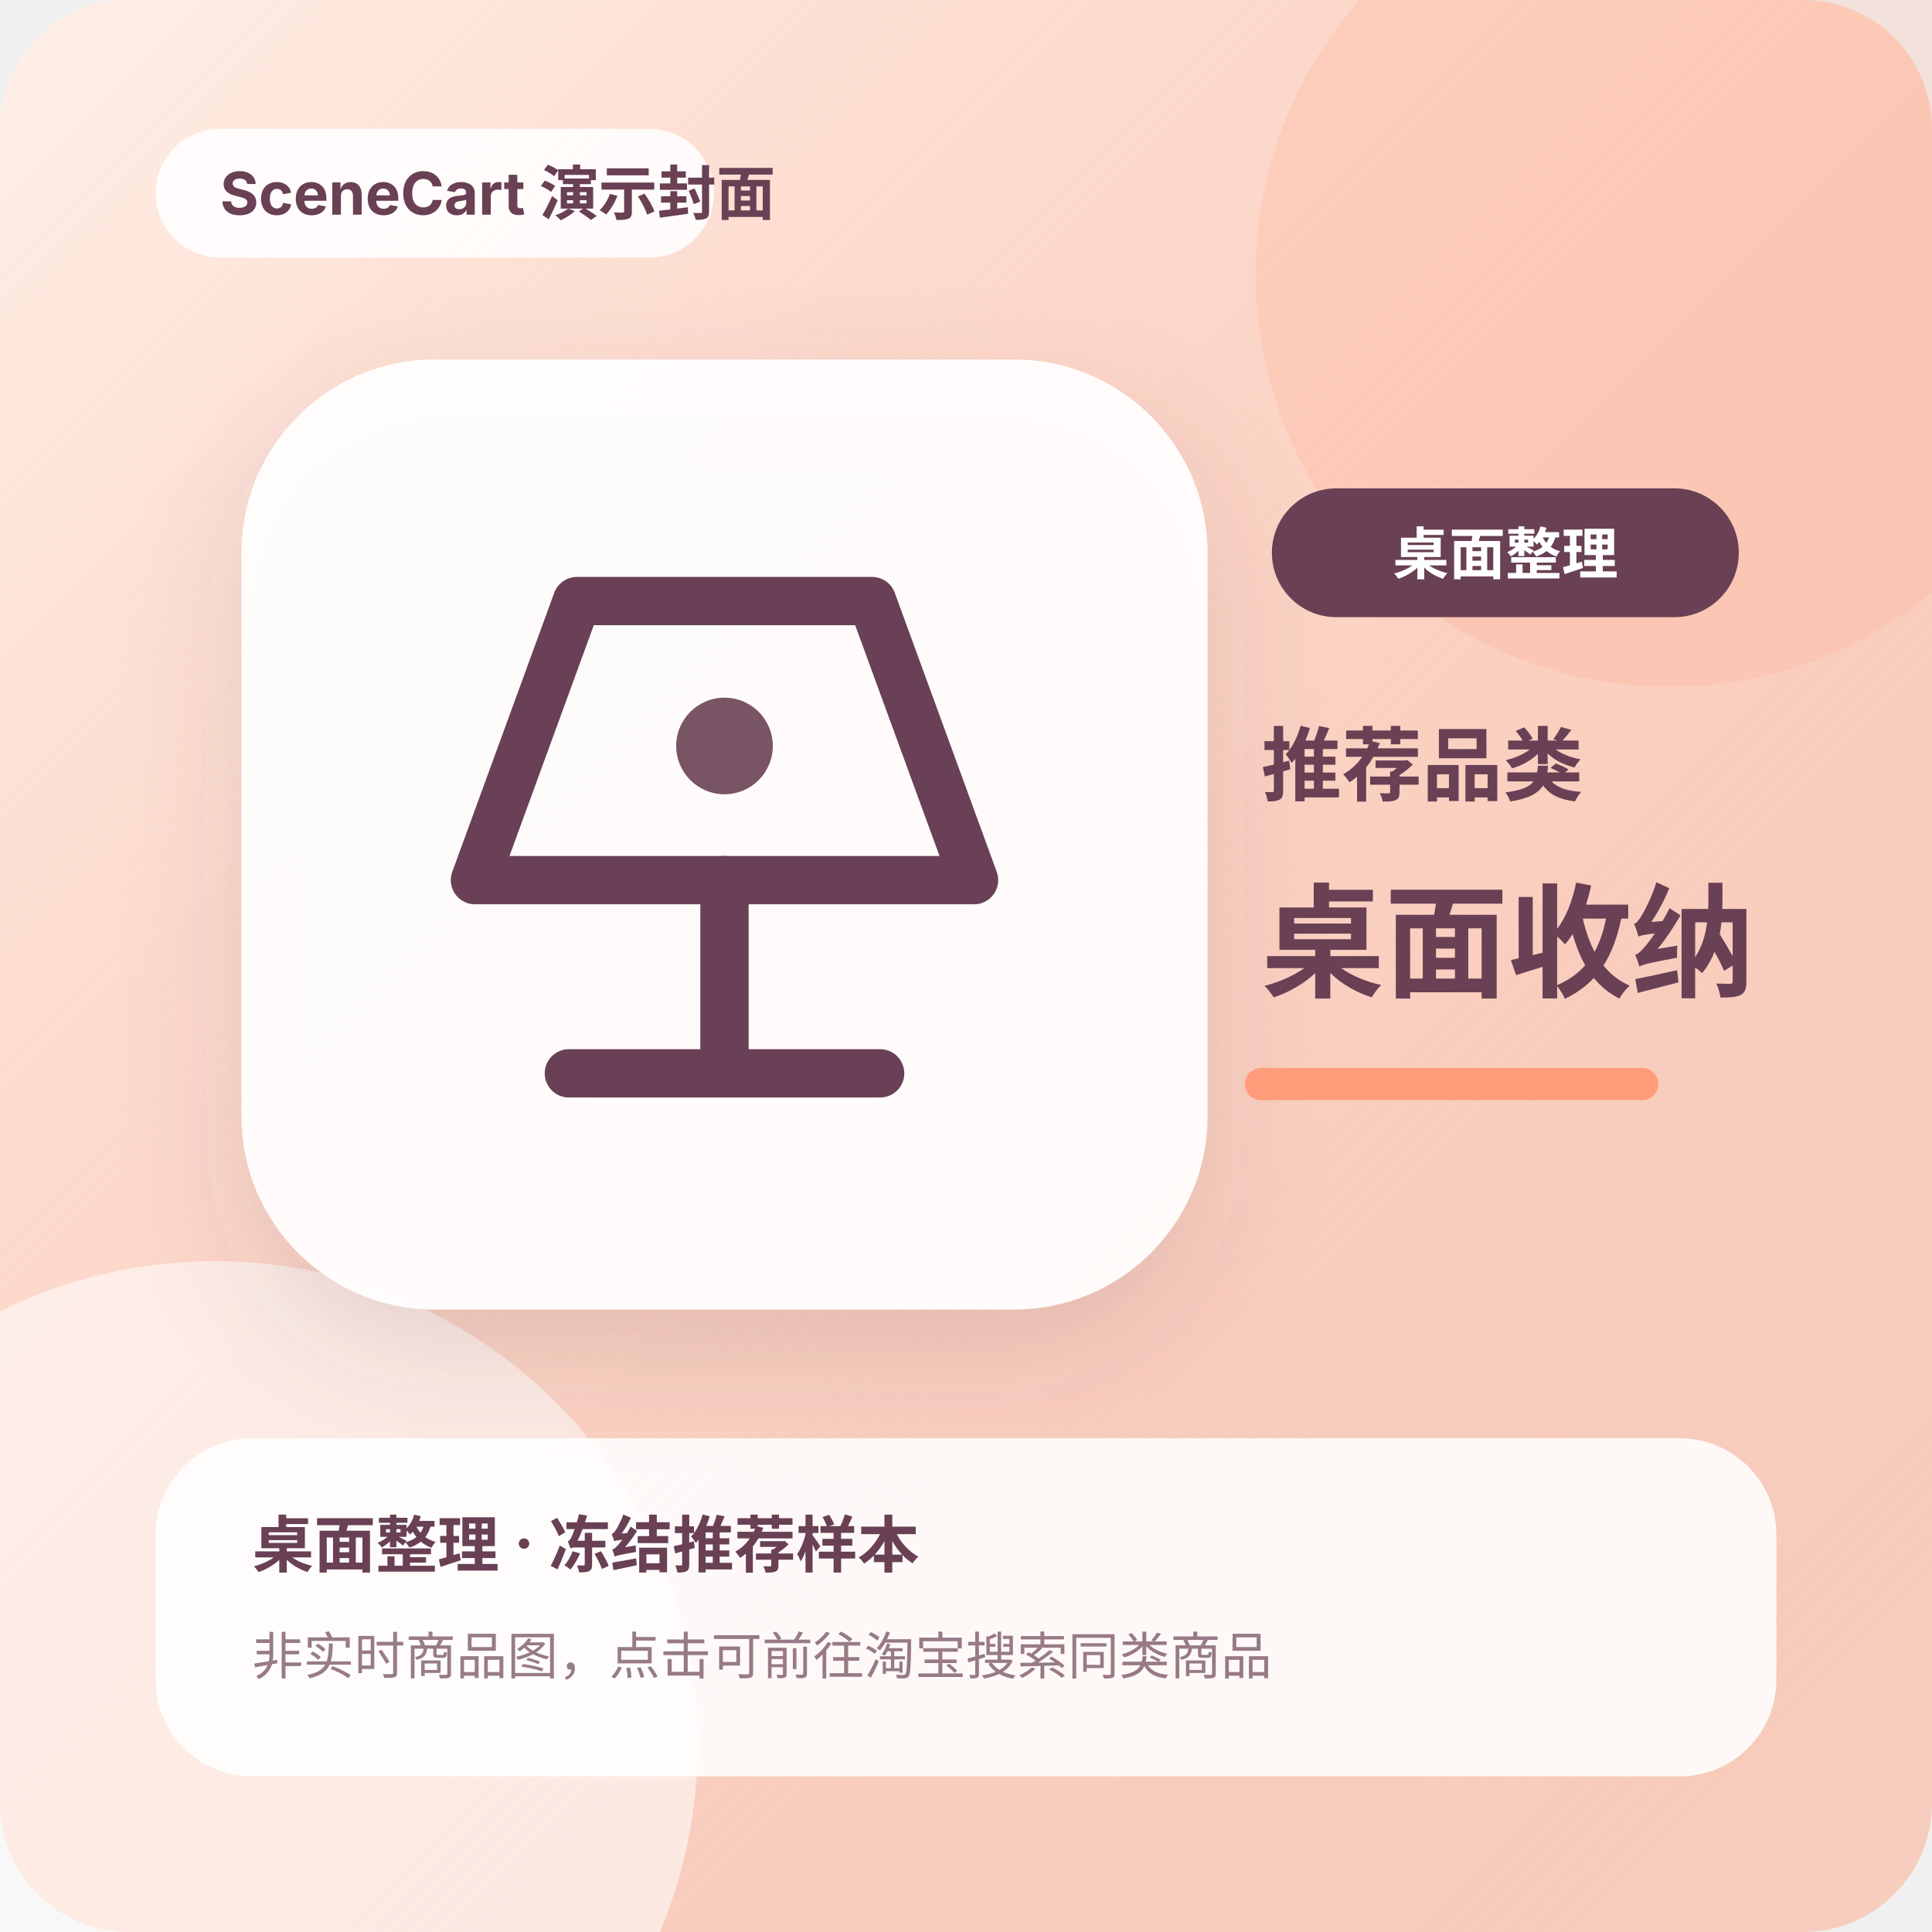
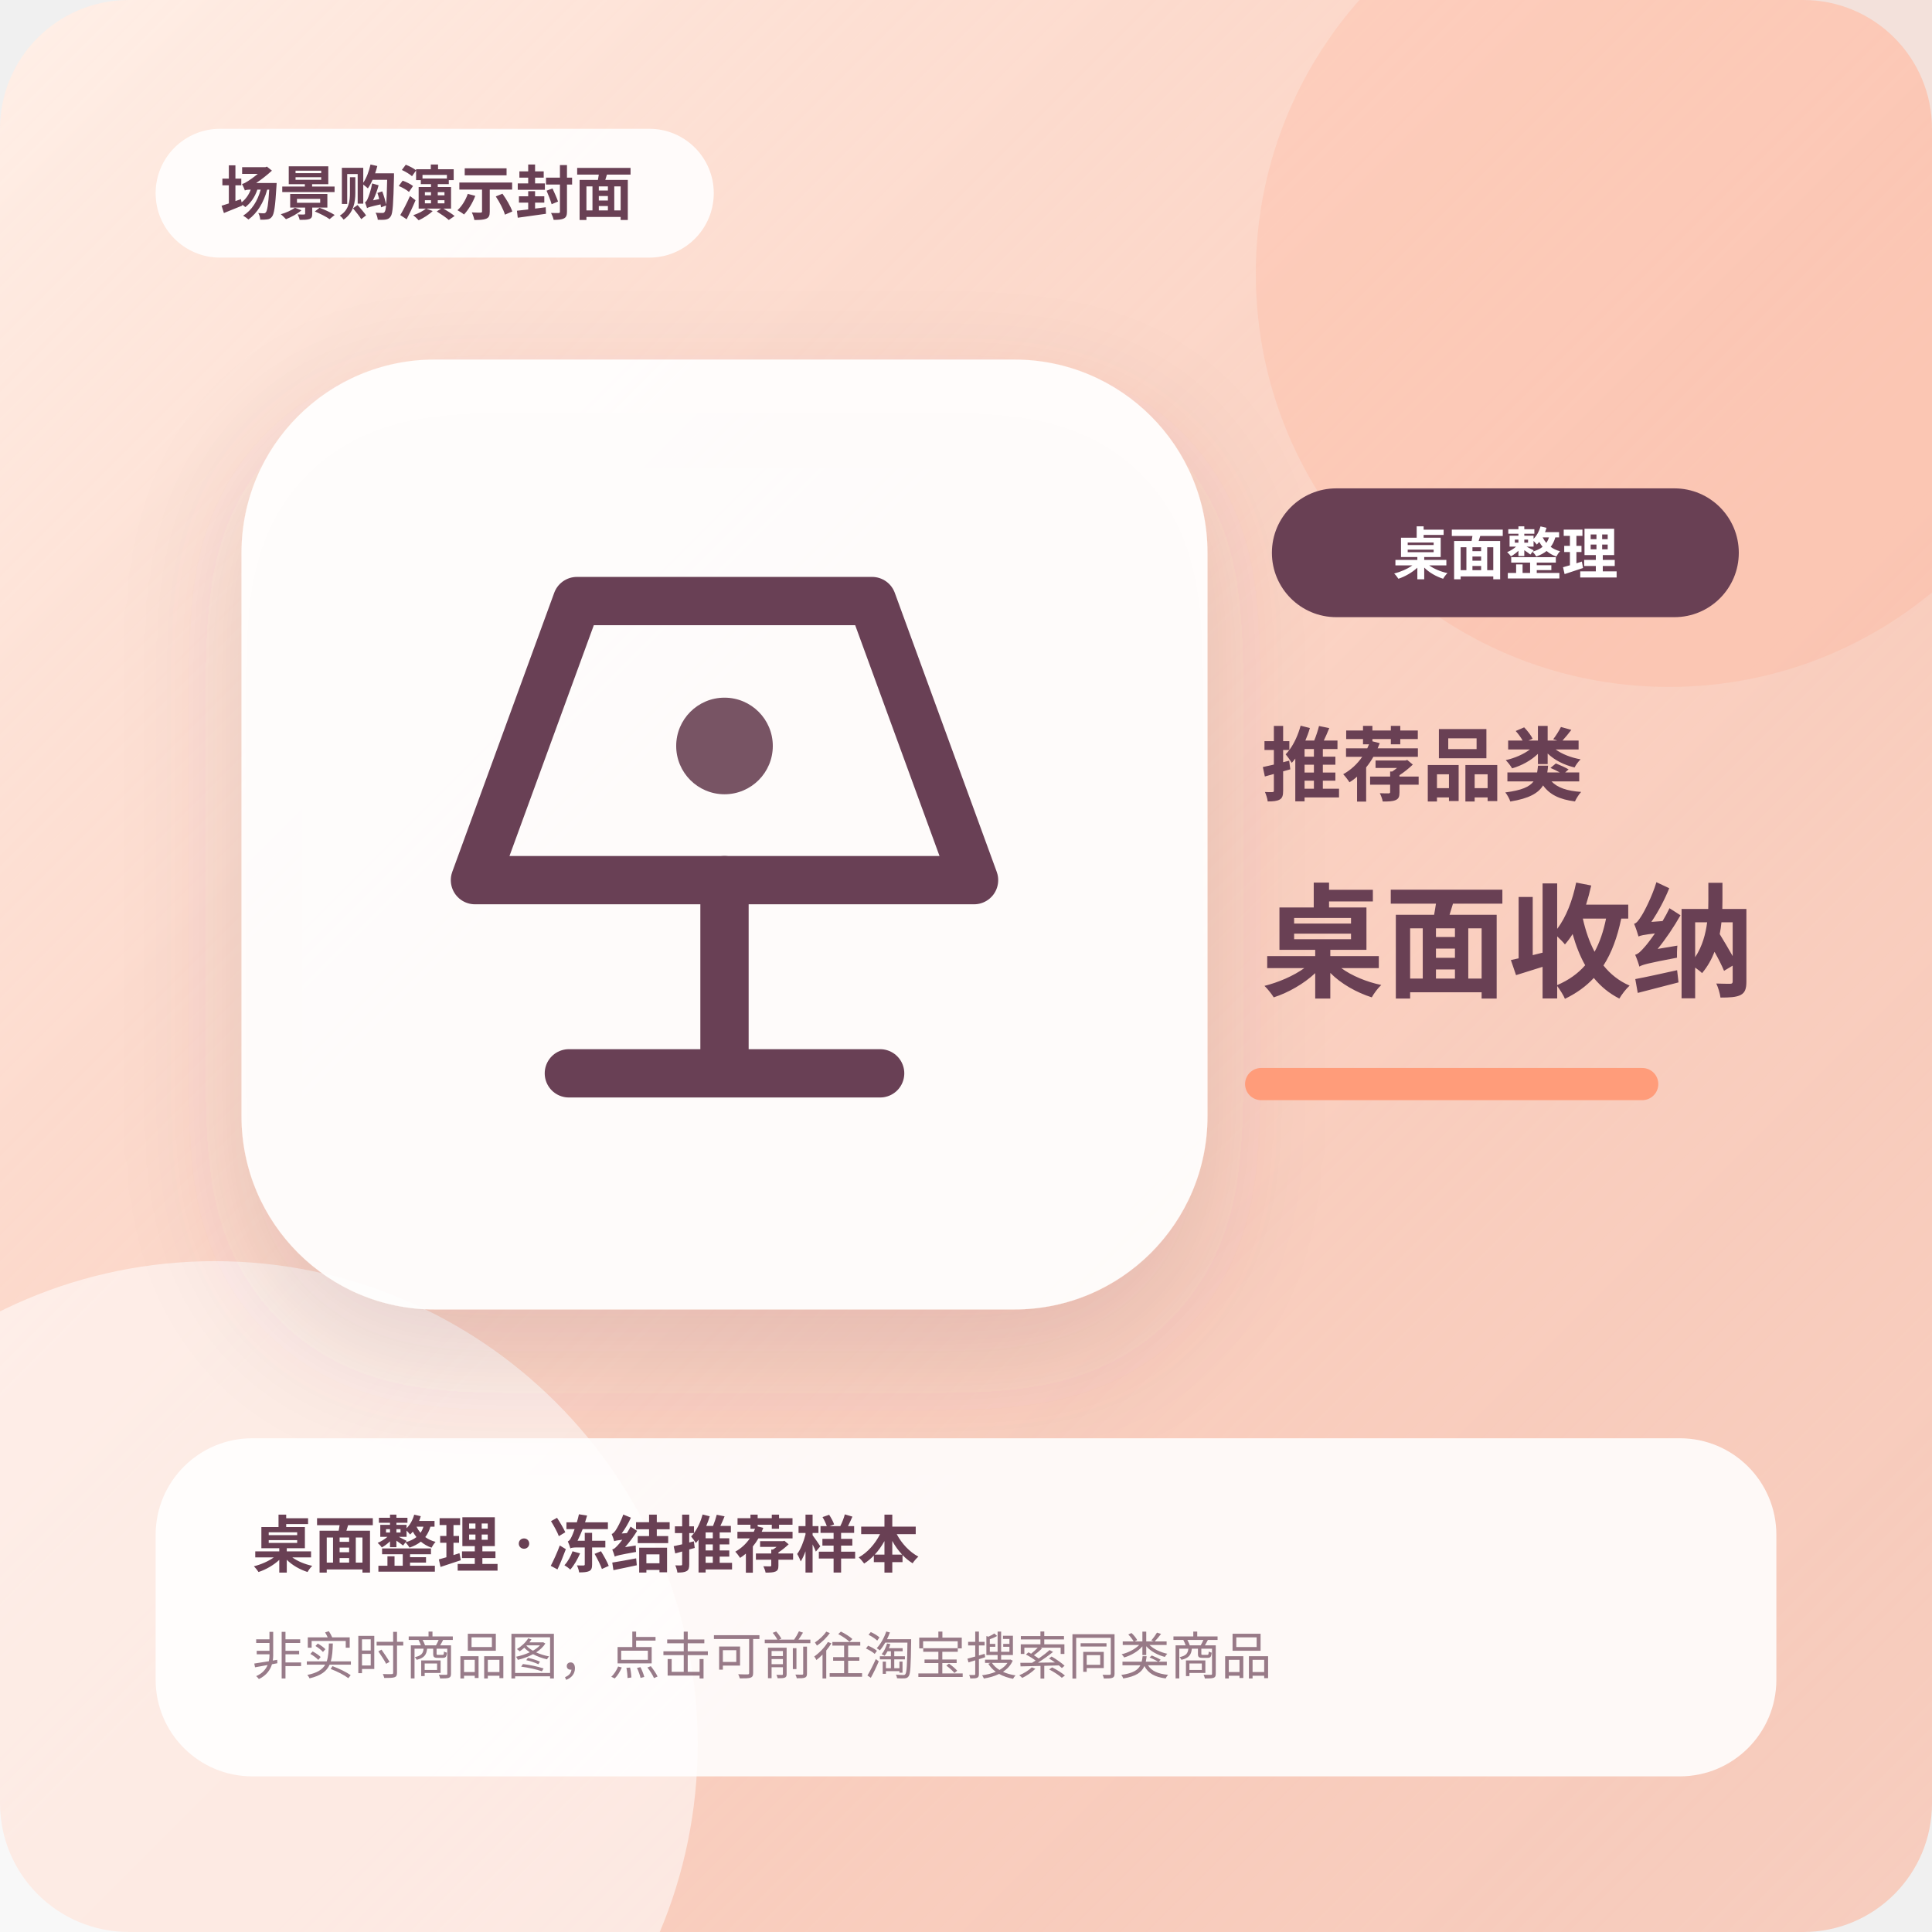
<svg xmlns="http://www.w3.org/2000/svg" width="720" height="720" viewBox="0 0 720 720">
  <defs>
    <linearGradient id="bg" x1="0" y1="0" x2="1" y2="1">
      <stop offset="0" stop-color="#FFF0E8" />
      <stop offset="1" stop-color="#FF9C7A" stop-opacity=".42" />
    </linearGradient>
    <filter id="shadow" x="-30%" y="-30%" width="160%" height="160%">
      <feDropShadow dx="0" dy="18" stdDeviation="22" flood-color="#694054" flood-opacity=".16" />
    </filter>
  </defs>
  <rect width="720" height="720" rx="48" fill="url(#bg)" />
  <circle cx="622" cy="102" r="154" fill="#FF9C7A" opacity=".18" />
  <circle cx="80" cy="650" r="180" fill="#FFFFFF" opacity=".55" />
  <rect x="58" y="48" width="208" height="48" rx="24" fill="#FFFFFF" opacity=".88" />
-   <text x="82" y="80" fill="#694054" font-size="22" font-weight="700" font-family="-apple-system,BlinkMacSystemFont,'PingFang SC','Microsoft YaHei',sans-serif">SceneCart 演示封面</text>
+   <text x="82" y="80" fill="#694054" font-size="22" font-weight="700" font-family="-apple-system,BlinkMacSystemFont,'PingFang SC','Microsoft YaHei',sans-serif">场景购演示封面</text>
  <g filter="url(#shadow)">
    <rect x="90" y="134" width="360" height="354" rx="72" fill="#FFFFFF" opacity=".92" />
    <path d="M215 224h110l38 104H177l38-104Z" fill="none" stroke="#694054" stroke-width="18" stroke-linejoin="round" />
    <path d="M270 328v72m-58 0h116" stroke="#694054" stroke-width="18" stroke-linecap="round" />
    <circle cx="270" cy="278" r="18" fill="#694054" opacity=".9" />
  </g>
  <rect x="474" y="182" width="174" height="48" rx="24" fill="#694054" />
  <text x="561" y="214" text-anchor="middle" fill="#FFFFFF" font-size="21" font-weight="700" font-family="-apple-system,BlinkMacSystemFont,'PingFang SC','Microsoft YaHei',sans-serif">桌面整理</text>
  <text x="470" y="296" fill="#694054" font-size="30" font-weight="650" font-family="-apple-system,BlinkMacSystemFont,'PingFang SC','Microsoft YaHei',sans-serif">推荐品类</text>
  <text x="470" y="368" fill="#694054" font-size="46" font-weight="800" font-family="-apple-system,BlinkMacSystemFont,'PingFang SC','Microsoft YaHei',sans-serif">桌面收纳</text>
  <path d="M470 404h142" stroke="#FF9C7A" stroke-width="12" stroke-linecap="round" />
  <rect x="58" y="536" width="604" height="126" rx="36" fill="#FFFFFF" opacity=".88" />
  <text x="94" y="584" fill="#694054" font-size="23" font-weight="700" font-family="-apple-system,BlinkMacSystemFont,'PingFang SC','Microsoft YaHei',sans-serif">桌面整理 · 冻结推荐样本</text>
  <text x="94" y="624" fill="#694054" fill-opacity=".68" font-size="19" font-family="-apple-system,BlinkMacSystemFont,'PingFang SC','Microsoft YaHei',sans-serif">非实时商品图，点击可前往淘宝搜索同类商品</text>
</svg>
